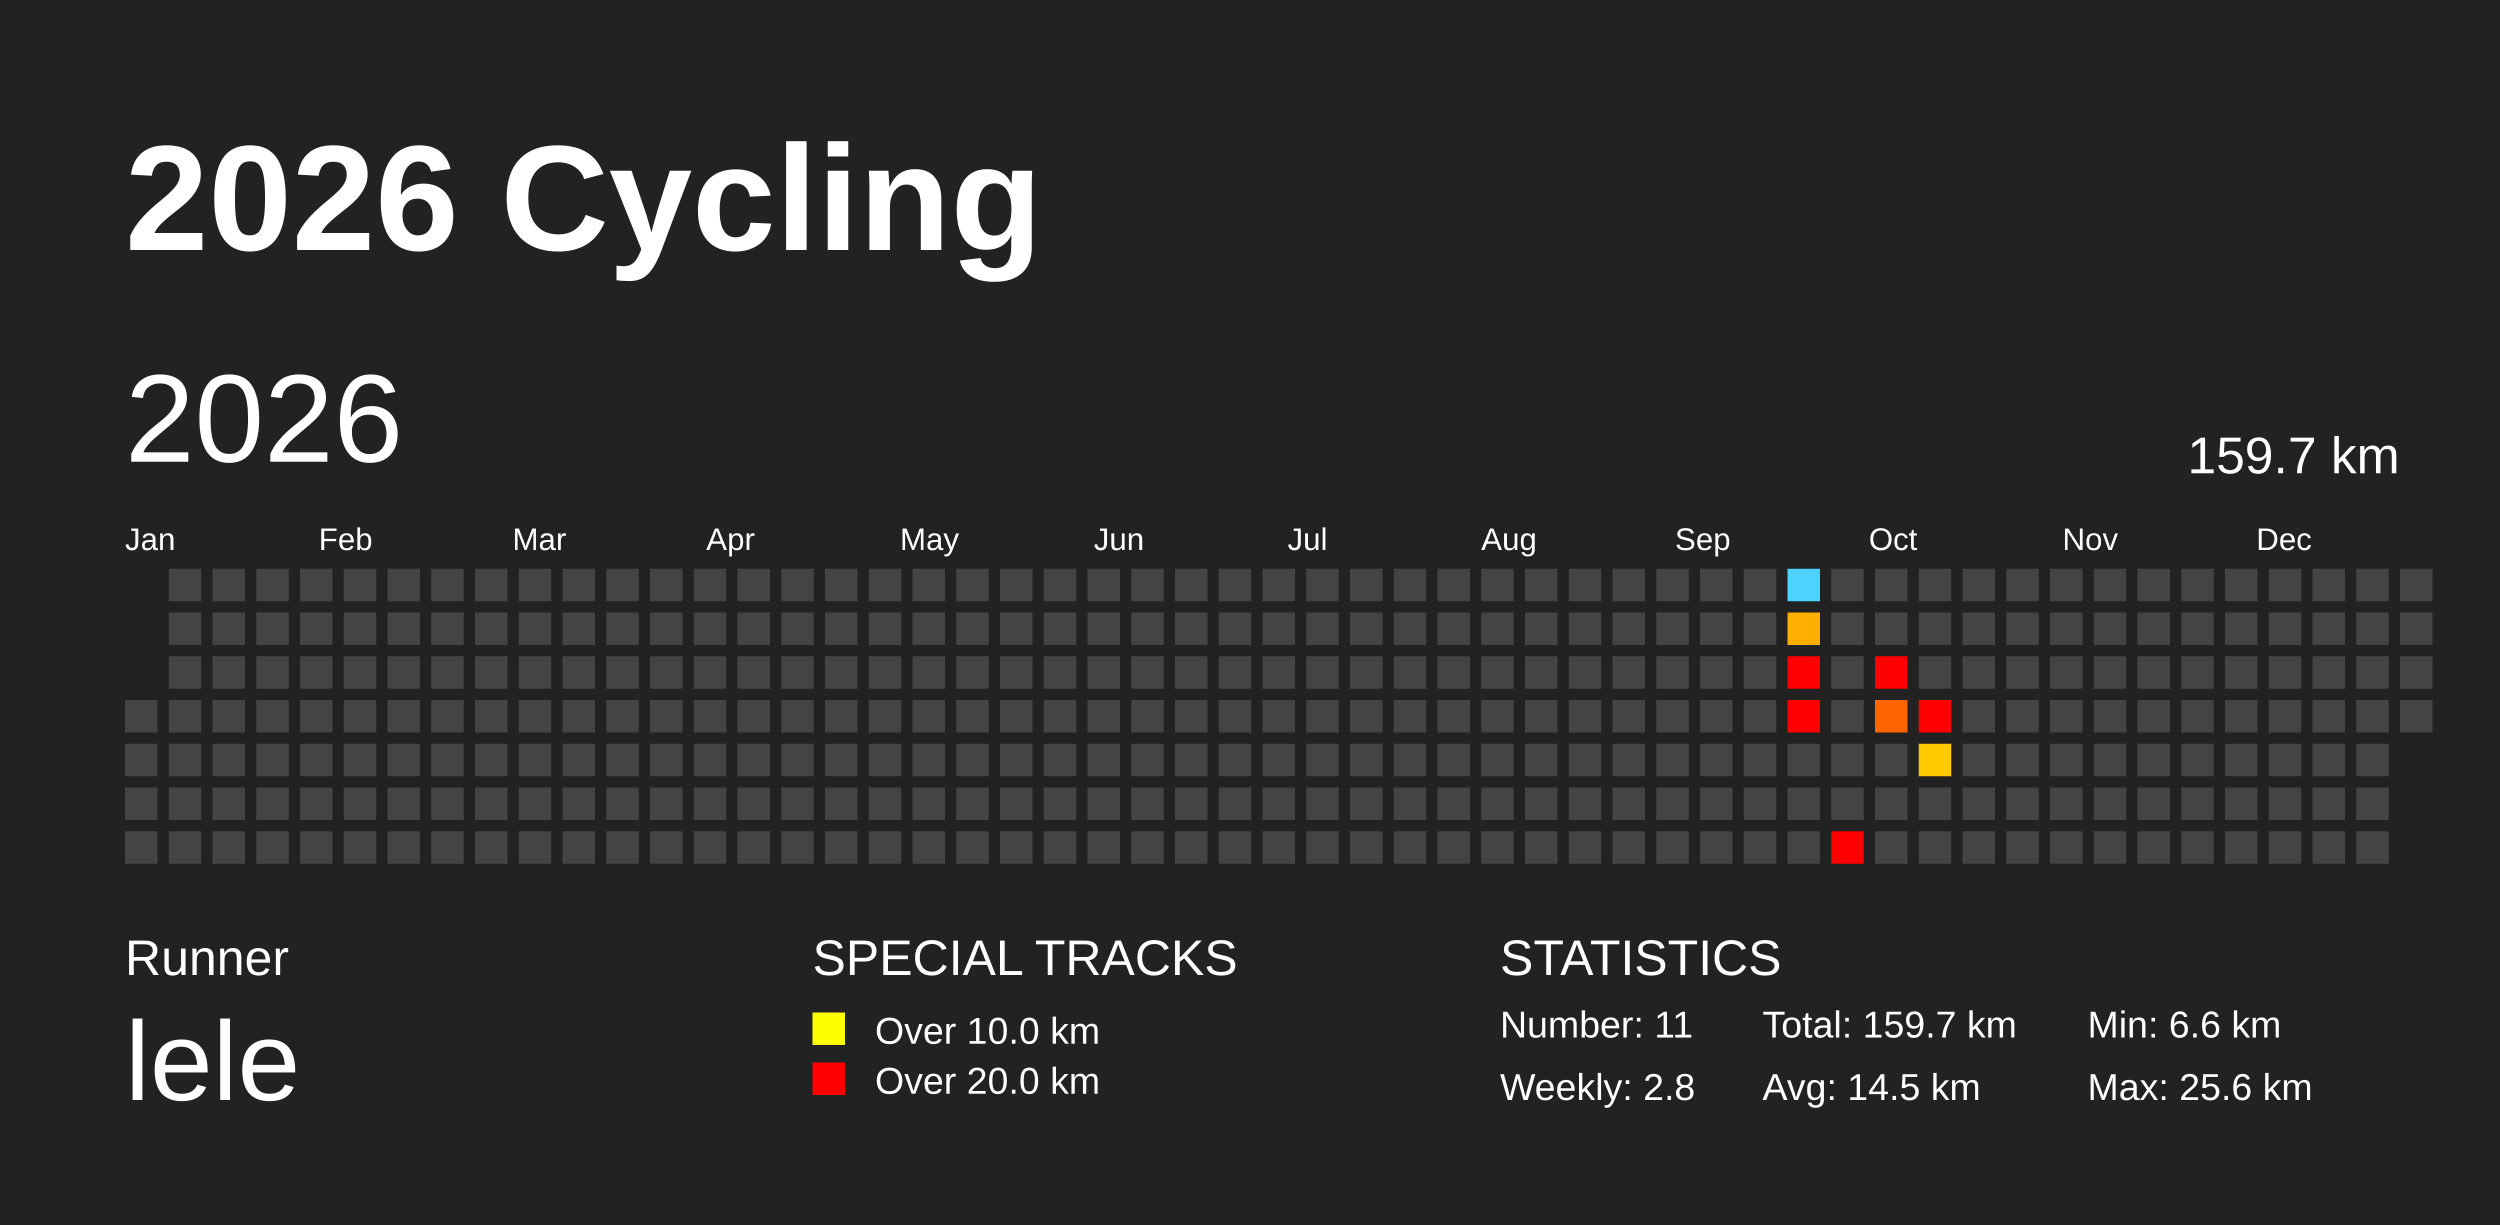
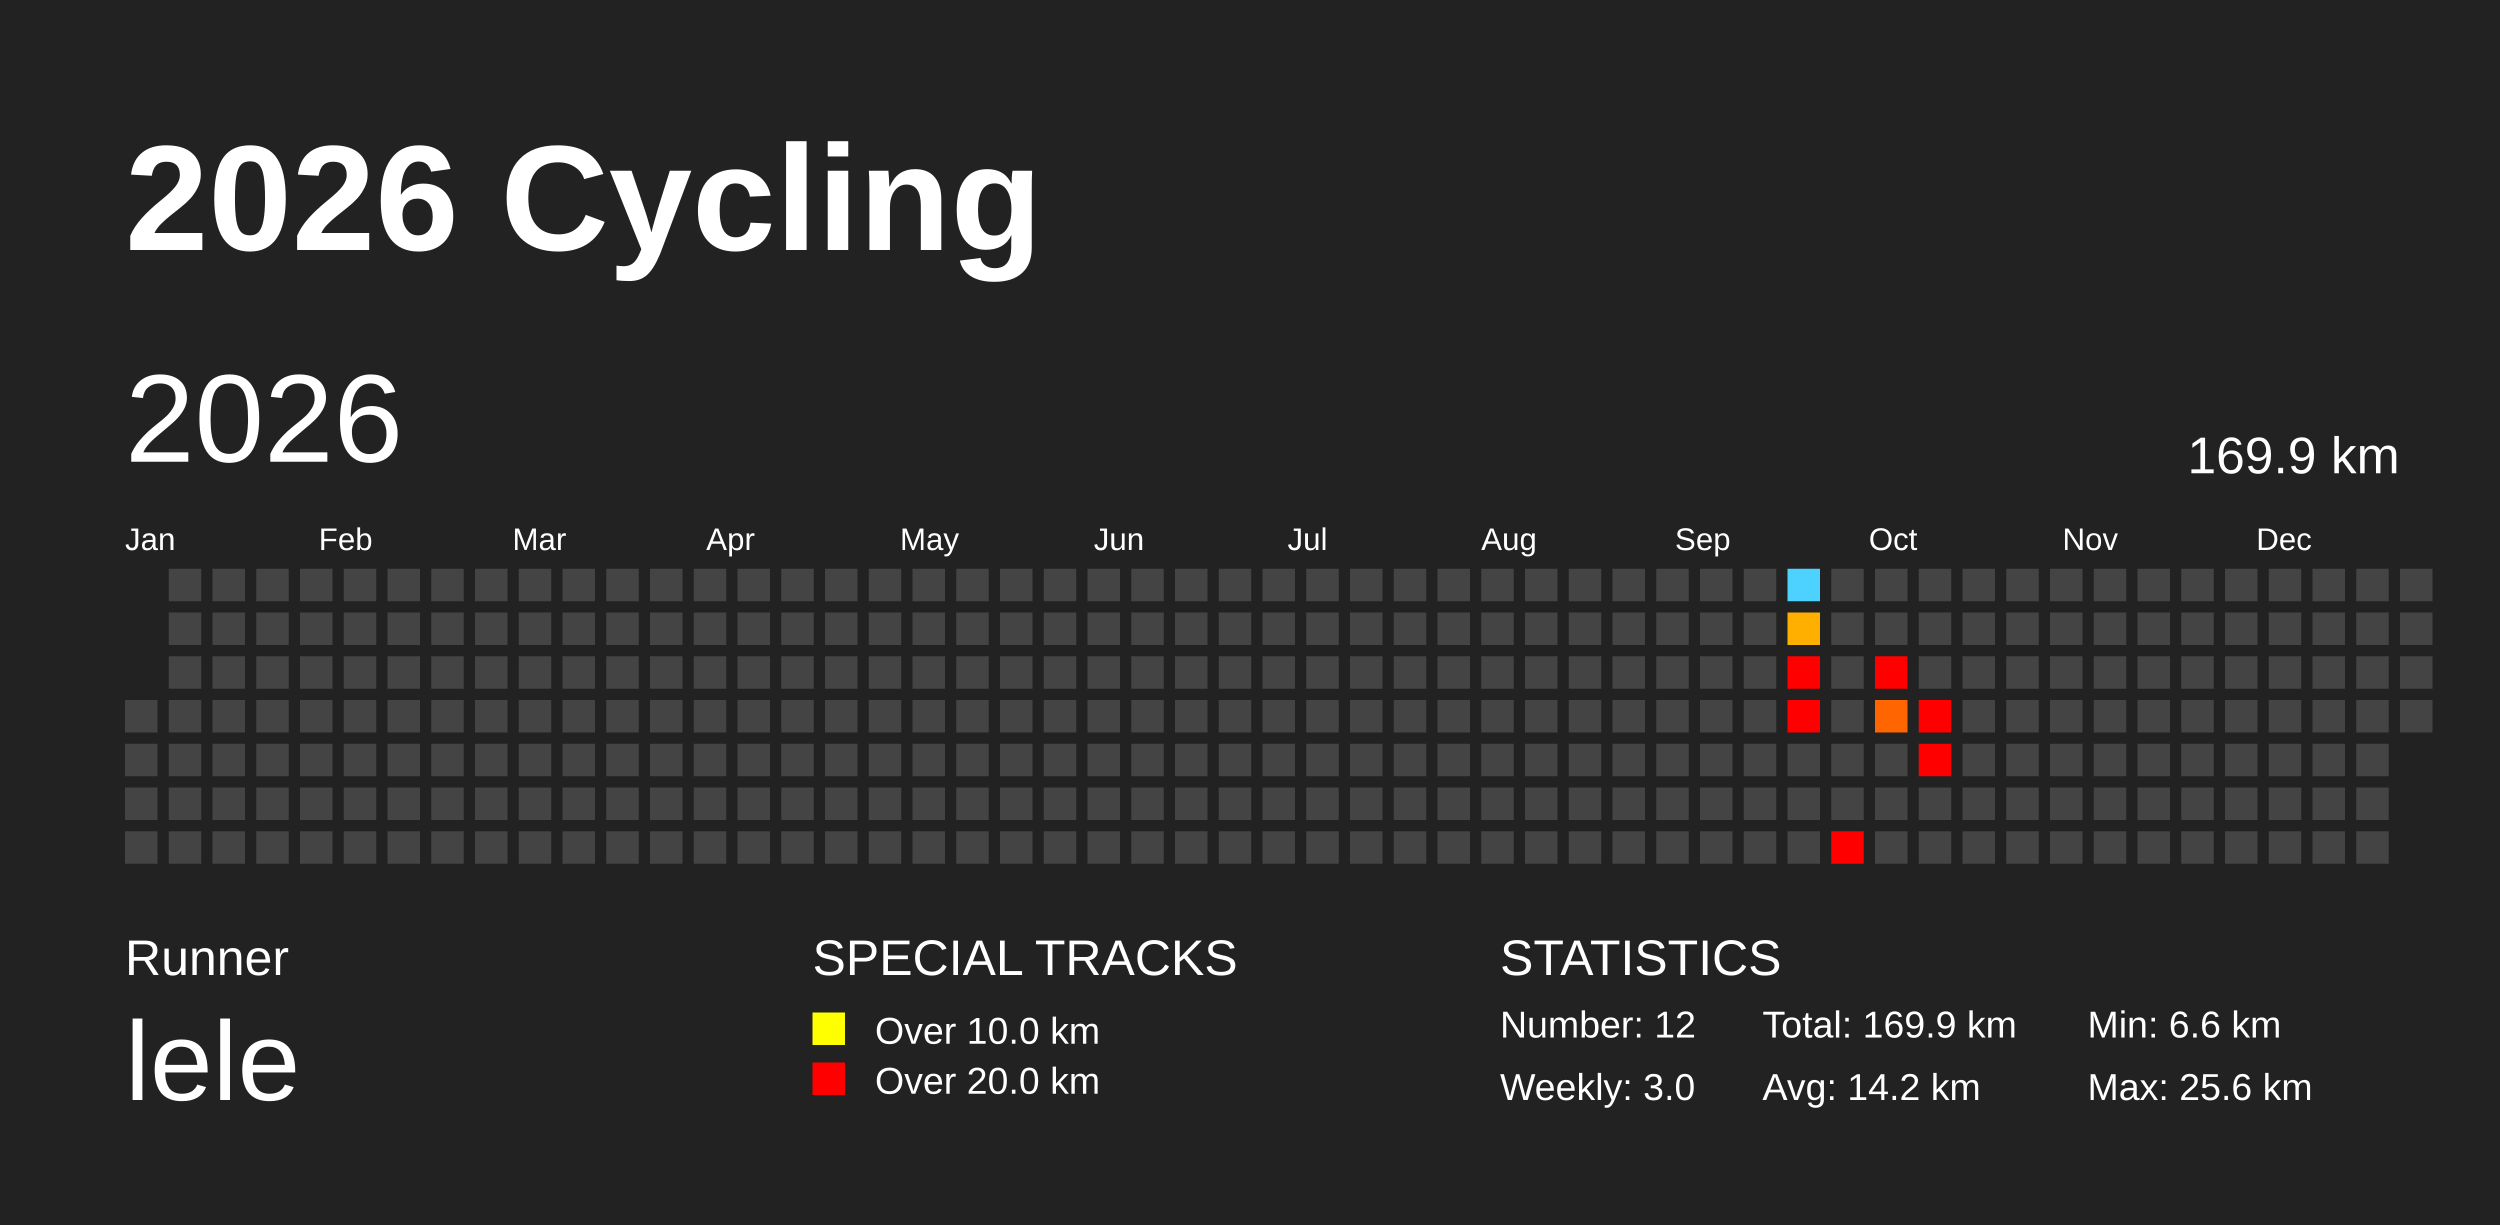
<svg xmlns="http://www.w3.org/2000/svg" baseProfile="full" height="98mm" version="1.1" viewBox="0,0,200,98" width="200mm">
  <defs>
    <pattern height="2" id="indoor-stripe" patternUnits="userSpaceOnUse" width="2">
      <line stroke="white" stroke-opacity="0.45" stroke-width="0.5" x1="0" x2="2" y1="2" y2="0" />
    </pattern>
  </defs>
  <rect fill="#222222" height="98" width="200" x="0" y="0" />
  <text fill="#FFFFFF" style="font-size:12px; font-family:Arial; font-weight:bold;" x="10" y="20">2026 Cycling</text>
  <text fill="#FFFFFF" style="font-size:4px; font-family:Arial" x="10" y="78">Runner</text>
  <text fill="#FFFFFF" style="font-size:9px; font-family:Arial" x="10" y="88">lele</text>
  <text fill="#FFFFFF" style="font-size:4px; font-family:Arial" x="65" y="78">SPECIAL TRACKS</text>
  <rect fill="yellow" height="2.6" width="2.6" x="65" y="81" />
  <text fill="#FFFFFF" style="font-size:3px; font-family:Arial" x="70" y="83.5">Over 10.0 km</text>
  <rect fill="red" height="2.6" width="2.6" x="65" y="85" />
  <text fill="#FFFFFF" style="font-size:3px; font-family:Arial" x="70" y="87.5">Over 20.0 km</text>
  <text fill="#FFFFFF" style="font-size:4px; font-family:Arial" x="120" y="78">STATISTICS</text>
-   <text fill="#FFFFFF" style="font-size:3px; font-family:Arial" x="120" y="83">Number: 11</text>
-   <text fill="#FFFFFF" style="font-size:3px; font-family:Arial" x="120" y="88">Weekly: 2.8</text>
-   <text fill="#FFFFFF" style="font-size:3px; font-family:Arial" x="141" y="83">Total: 159.7 km</text>
-   <text fill="#FFFFFF" style="font-size:3px; font-family:Arial" x="141" y="88">Avg: 14.5 km</text>
+   <text fill="#FFFFFF" style="font-size:3px; font-family:Arial" x="120" y="83">Number: 12</text>
+   <text fill="#FFFFFF" style="font-size:3px; font-family:Arial" x="120" y="88">Weekly: 3.0</text>
+   <text fill="#FFFFFF" style="font-size:3px; font-family:Arial" x="141" y="83">Total: 169.9 km</text>
+   <text fill="#FFFFFF" style="font-size:3px; font-family:Arial" x="141" y="88">Avg: 14.2 km</text>
  <text fill="#FFFFFF" style="font-size:3px; font-family:Arial" x="167" y="83">Min: 6.6 km</text>
  <text fill="#FFFFFF" style="font-size:3px; font-family:Arial" x="167" y="88">Max: 25.6 km</text>
  <text dominant-baseline="hanging" fill="#FFFFFF" style="font-size:10.0px; font-family:Arial;" x="10" y="30">2026</text>
-   <text dominant-baseline="hanging" fill="#FFFFFF" style="font-size:4.125px; font-family:Arial;" x="175" y="35">159.7 km</text>
+   <text dominant-baseline="hanging" fill="#FFFFFF" style="font-size:4.125px; font-family:Arial;" x="175" y="35">169.9 km</text>
  <text fill="#FFFFFF" style="font-size:2.5px; font-family:Arial" x="10.0" y="44">Jan</text>
  <text fill="#FFFFFF" style="font-size:2.5px; font-family:Arial" x="25.5" y="44">Feb</text>
  <text fill="#FFFFFF" style="font-size:2.5px; font-family:Arial" x="41.0" y="44">Mar</text>
  <text fill="#FFFFFF" style="font-size:2.5px; font-family:Arial" x="56.5" y="44">Apr</text>
  <text fill="#FFFFFF" style="font-size:2.5px; font-family:Arial" x="72.0" y="44">May</text>
  <text fill="#FFFFFF" style="font-size:2.5px; font-family:Arial" x="87.5" y="44">Jun</text>
  <text fill="#FFFFFF" style="font-size:2.5px; font-family:Arial" x="103.0" y="44">Jul</text>
  <text fill="#FFFFFF" style="font-size:2.5px; font-family:Arial" x="118.5" y="44">Aug</text>
  <text fill="#FFFFFF" style="font-size:2.5px; font-family:Arial" x="134.0" y="44">Sep</text>
  <text fill="#FFFFFF" style="font-size:2.5px; font-family:Arial" x="149.5" y="44">Oct</text>
  <text fill="#FFFFFF" style="font-size:2.5px; font-family:Arial" x="165.0" y="44">Nov</text>
  <text fill="#FFFFFF" style="font-size:2.5px; font-family:Arial" x="180.5" y="44">Dec</text>
  <rect fill="#444444" height="2.6" width="2.6" x="10.0" y="56.0" />
  <rect fill="#444444" height="2.6" width="2.6" x="10.0" y="59.5" />
  <rect fill="#444444" height="2.6" width="2.6" x="10.0" y="63.0" />
  <rect fill="#444444" height="2.6" width="2.6" x="10.0" y="66.5" />
  <rect fill="#444444" height="2.6" width="2.6" x="13.5" y="45.5" />
  <rect fill="#444444" height="2.6" width="2.6" x="13.5" y="49.0" />
  <rect fill="#444444" height="2.6" width="2.6" x="13.5" y="52.5" />
  <rect fill="#444444" height="2.6" width="2.6" x="13.5" y="56.0" />
  <rect fill="#444444" height="2.6" width="2.6" x="13.5" y="59.5" />
  <rect fill="#444444" height="2.6" width="2.6" x="13.5" y="63.0" />
  <rect fill="#444444" height="2.6" width="2.6" x="13.5" y="66.5" />
  <rect fill="#444444" height="2.6" width="2.6" x="17.0" y="45.5" />
  <rect fill="#444444" height="2.6" width="2.6" x="17.0" y="49.0" />
  <rect fill="#444444" height="2.6" width="2.6" x="17.0" y="52.5" />
  <rect fill="#444444" height="2.6" width="2.6" x="17.0" y="56.0" />
  <rect fill="#444444" height="2.6" width="2.6" x="17.0" y="59.5" />
  <rect fill="#444444" height="2.6" width="2.6" x="17.0" y="63.0" />
  <rect fill="#444444" height="2.6" width="2.6" x="17.0" y="66.5" />
  <rect fill="#444444" height="2.6" width="2.6" x="20.5" y="45.5" />
  <rect fill="#444444" height="2.6" width="2.6" x="20.5" y="49.0" />
  <rect fill="#444444" height="2.6" width="2.6" x="20.5" y="52.5" />
  <rect fill="#444444" height="2.6" width="2.6" x="20.5" y="56.0" />
  <rect fill="#444444" height="2.6" width="2.6" x="20.5" y="59.5" />
  <rect fill="#444444" height="2.6" width="2.6" x="20.5" y="63.0" />
  <rect fill="#444444" height="2.6" width="2.6" x="20.5" y="66.5" />
  <rect fill="#444444" height="2.6" width="2.6" x="24.0" y="45.5" />
  <rect fill="#444444" height="2.6" width="2.6" x="24.0" y="49.0" />
  <rect fill="#444444" height="2.6" width="2.6" x="24.0" y="52.5" />
  <rect fill="#444444" height="2.6" width="2.6" x="24.0" y="56.0" />
  <rect fill="#444444" height="2.6" width="2.6" x="24.0" y="59.5" />
  <rect fill="#444444" height="2.6" width="2.6" x="24.0" y="63.0" />
  <rect fill="#444444" height="2.6" width="2.6" x="24.0" y="66.5" />
  <rect fill="#444444" height="2.6" width="2.6" x="27.5" y="45.5" />
  <rect fill="#444444" height="2.6" width="2.6" x="27.5" y="49.0" />
  <rect fill="#444444" height="2.6" width="2.6" x="27.5" y="52.5" />
  <rect fill="#444444" height="2.6" width="2.6" x="27.5" y="56.0" />
  <rect fill="#444444" height="2.6" width="2.6" x="27.5" y="59.5" />
  <rect fill="#444444" height="2.6" width="2.6" x="27.5" y="63.0" />
  <rect fill="#444444" height="2.6" width="2.6" x="27.5" y="66.5" />
  <rect fill="#444444" height="2.6" width="2.6" x="31.0" y="45.5" />
  <rect fill="#444444" height="2.6" width="2.6" x="31.0" y="49.0" />
  <rect fill="#444444" height="2.6" width="2.6" x="31.0" y="52.5" />
  <rect fill="#444444" height="2.6" width="2.6" x="31.0" y="56.0" />
  <rect fill="#444444" height="2.6" width="2.6" x="31.0" y="59.5" />
  <rect fill="#444444" height="2.6" width="2.6" x="31.0" y="63.0" />
  <rect fill="#444444" height="2.6" width="2.6" x="31.0" y="66.5" />
  <rect fill="#444444" height="2.6" width="2.6" x="34.5" y="45.5" />
  <rect fill="#444444" height="2.6" width="2.6" x="34.5" y="49.0" />
  <rect fill="#444444" height="2.6" width="2.6" x="34.5" y="52.5" />
  <rect fill="#444444" height="2.6" width="2.6" x="34.5" y="56.0" />
  <rect fill="#444444" height="2.6" width="2.6" x="34.5" y="59.5" />
  <rect fill="#444444" height="2.6" width="2.6" x="34.5" y="63.0" />
  <rect fill="#444444" height="2.6" width="2.6" x="34.5" y="66.5" />
  <rect fill="#444444" height="2.6" width="2.6" x="38.0" y="45.5" />
  <rect fill="#444444" height="2.6" width="2.6" x="38.0" y="49.0" />
  <rect fill="#444444" height="2.6" width="2.6" x="38.0" y="52.5" />
  <rect fill="#444444" height="2.6" width="2.6" x="38.0" y="56.0" />
  <rect fill="#444444" height="2.6" width="2.6" x="38.0" y="59.5" />
  <rect fill="#444444" height="2.6" width="2.6" x="38.0" y="63.0" />
  <rect fill="#444444" height="2.6" width="2.6" x="38.0" y="66.5" />
  <rect fill="#444444" height="2.6" width="2.6" x="41.5" y="45.5" />
  <rect fill="#444444" height="2.6" width="2.6" x="41.5" y="49.0" />
  <rect fill="#444444" height="2.6" width="2.6" x="41.5" y="52.5" />
  <rect fill="#444444" height="2.6" width="2.6" x="41.5" y="56.0" />
  <rect fill="#444444" height="2.6" width="2.6" x="41.5" y="59.5" />
  <rect fill="#444444" height="2.6" width="2.6" x="41.5" y="63.0" />
  <rect fill="#444444" height="2.6" width="2.6" x="41.5" y="66.5" />
  <rect fill="#444444" height="2.6" width="2.6" x="45.0" y="45.5" />
  <rect fill="#444444" height="2.6" width="2.6" x="45.0" y="49.0" />
  <rect fill="#444444" height="2.6" width="2.6" x="45.0" y="52.5" />
  <rect fill="#444444" height="2.6" width="2.6" x="45.0" y="56.0" />
  <rect fill="#444444" height="2.6" width="2.6" x="45.0" y="59.5" />
  <rect fill="#444444" height="2.6" width="2.6" x="45.0" y="63.0" />
  <rect fill="#444444" height="2.6" width="2.6" x="45.0" y="66.5" />
  <rect fill="#444444" height="2.6" width="2.6" x="48.5" y="45.5" />
  <rect fill="#444444" height="2.6" width="2.6" x="48.5" y="49.0" />
  <rect fill="#444444" height="2.6" width="2.6" x="48.5" y="52.5" />
  <rect fill="#444444" height="2.6" width="2.6" x="48.5" y="56.0" />
  <rect fill="#444444" height="2.6" width="2.6" x="48.5" y="59.5" />
  <rect fill="#444444" height="2.6" width="2.6" x="48.5" y="63.0" />
  <rect fill="#444444" height="2.6" width="2.6" x="48.5" y="66.5" />
  <rect fill="#444444" height="2.6" width="2.6" x="52.0" y="45.5" />
  <rect fill="#444444" height="2.6" width="2.6" x="52.0" y="49.0" />
  <rect fill="#444444" height="2.6" width="2.6" x="52.0" y="52.5" />
  <rect fill="#444444" height="2.6" width="2.6" x="52.0" y="56.0" />
  <rect fill="#444444" height="2.6" width="2.6" x="52.0" y="59.5" />
  <rect fill="#444444" height="2.6" width="2.6" x="52.0" y="63.0" />
  <rect fill="#444444" height="2.6" width="2.6" x="52.0" y="66.5" />
  <rect fill="#444444" height="2.6" width="2.6" x="55.5" y="45.5" />
  <rect fill="#444444" height="2.6" width="2.6" x="55.5" y="49.0" />
  <rect fill="#444444" height="2.6" width="2.6" x="55.5" y="52.5" />
  <rect fill="#444444" height="2.6" width="2.6" x="55.5" y="56.0" />
  <rect fill="#444444" height="2.6" width="2.6" x="55.5" y="59.5" />
  <rect fill="#444444" height="2.6" width="2.6" x="55.5" y="63.0" />
  <rect fill="#444444" height="2.6" width="2.6" x="55.5" y="66.5" />
  <rect fill="#444444" height="2.6" width="2.6" x="59.0" y="45.5" />
  <rect fill="#444444" height="2.6" width="2.6" x="59.0" y="49.0" />
  <rect fill="#444444" height="2.6" width="2.6" x="59.0" y="52.5" />
  <rect fill="#444444" height="2.6" width="2.6" x="59.0" y="56.0" />
  <rect fill="#444444" height="2.6" width="2.6" x="59.0" y="59.5" />
  <rect fill="#444444" height="2.6" width="2.6" x="59.0" y="63.0" />
  <rect fill="#444444" height="2.6" width="2.6" x="59.0" y="66.5" />
  <rect fill="#444444" height="2.6" width="2.6" x="62.5" y="45.5" />
  <rect fill="#444444" height="2.6" width="2.6" x="62.5" y="49.0" />
  <rect fill="#444444" height="2.6" width="2.6" x="62.5" y="52.5" />
  <rect fill="#444444" height="2.6" width="2.6" x="62.5" y="56.0" />
  <rect fill="#444444" height="2.6" width="2.6" x="62.5" y="59.5" />
  <rect fill="#444444" height="2.6" width="2.6" x="62.5" y="63.0" />
  <rect fill="#444444" height="2.6" width="2.6" x="62.5" y="66.5" />
  <rect fill="#444444" height="2.6" width="2.6" x="66.0" y="45.5" />
  <rect fill="#444444" height="2.6" width="2.6" x="66.0" y="49.0" />
  <rect fill="#444444" height="2.6" width="2.6" x="66.0" y="52.5" />
  <rect fill="#444444" height="2.6" width="2.6" x="66.0" y="56.0" />
  <rect fill="#444444" height="2.6" width="2.6" x="66.0" y="59.5" />
  <rect fill="#444444" height="2.6" width="2.6" x="66.0" y="63.0" />
  <rect fill="#444444" height="2.6" width="2.6" x="66.0" y="66.5" />
  <rect fill="#444444" height="2.6" width="2.6" x="69.5" y="45.5" />
  <rect fill="#444444" height="2.6" width="2.6" x="69.5" y="49.0" />
  <rect fill="#444444" height="2.6" width="2.6" x="69.5" y="52.5" />
  <rect fill="#444444" height="2.6" width="2.6" x="69.5" y="56.0" />
  <rect fill="#444444" height="2.6" width="2.6" x="69.5" y="59.5" />
  <rect fill="#444444" height="2.6" width="2.6" x="69.5" y="63.0" />
  <rect fill="#444444" height="2.6" width="2.6" x="69.5" y="66.5" />
  <rect fill="#444444" height="2.6" width="2.6" x="73.0" y="45.5" />
  <rect fill="#444444" height="2.6" width="2.6" x="73.0" y="49.0" />
  <rect fill="#444444" height="2.6" width="2.6" x="73.0" y="52.5" />
  <rect fill="#444444" height="2.6" width="2.6" x="73.0" y="56.0" />
  <rect fill="#444444" height="2.6" width="2.6" x="73.0" y="59.5" />
  <rect fill="#444444" height="2.6" width="2.6" x="73.0" y="63.0" />
  <rect fill="#444444" height="2.6" width="2.6" x="73.0" y="66.5" />
  <rect fill="#444444" height="2.6" width="2.6" x="76.5" y="45.5" />
  <rect fill="#444444" height="2.6" width="2.6" x="76.5" y="49.0" />
  <rect fill="#444444" height="2.6" width="2.6" x="76.5" y="52.5" />
  <rect fill="#444444" height="2.6" width="2.6" x="76.5" y="56.0" />
  <rect fill="#444444" height="2.6" width="2.6" x="76.5" y="59.5" />
  <rect fill="#444444" height="2.6" width="2.6" x="76.5" y="63.0" />
  <rect fill="#444444" height="2.6" width="2.6" x="76.5" y="66.5" />
  <rect fill="#444444" height="2.6" width="2.6" x="80.0" y="45.5" />
  <rect fill="#444444" height="2.6" width="2.6" x="80.0" y="49.0" />
  <rect fill="#444444" height="2.6" width="2.6" x="80.0" y="52.5" />
  <rect fill="#444444" height="2.6" width="2.6" x="80.0" y="56.0" />
  <rect fill="#444444" height="2.6" width="2.6" x="80.0" y="59.5" />
  <rect fill="#444444" height="2.6" width="2.6" x="80.0" y="63.0" />
  <rect fill="#444444" height="2.6" width="2.6" x="80.0" y="66.5" />
  <rect fill="#444444" height="2.6" width="2.6" x="83.5" y="45.5" />
  <rect fill="#444444" height="2.6" width="2.6" x="83.5" y="49.0" />
  <rect fill="#444444" height="2.6" width="2.6" x="83.5" y="52.5" />
  <rect fill="#444444" height="2.6" width="2.6" x="83.5" y="56.0" />
  <rect fill="#444444" height="2.6" width="2.6" x="83.5" y="59.5" />
  <rect fill="#444444" height="2.6" width="2.6" x="83.5" y="63.0" />
  <rect fill="#444444" height="2.6" width="2.6" x="83.5" y="66.5" />
  <rect fill="#444444" height="2.6" width="2.6" x="87.0" y="45.5" />
  <rect fill="#444444" height="2.6" width="2.6" x="87.0" y="49.0" />
  <rect fill="#444444" height="2.6" width="2.6" x="87.0" y="52.5" />
  <rect fill="#444444" height="2.6" width="2.6" x="87.0" y="56.0" />
  <rect fill="#444444" height="2.6" width="2.6" x="87.0" y="59.5" />
  <rect fill="#444444" height="2.6" width="2.6" x="87.0" y="63.0" />
  <rect fill="#444444" height="2.6" width="2.6" x="87.0" y="66.5" />
  <rect fill="#444444" height="2.6" width="2.6" x="90.5" y="45.5" />
  <rect fill="#444444" height="2.6" width="2.6" x="90.5" y="49.0" />
  <rect fill="#444444" height="2.6" width="2.6" x="90.5" y="52.5" />
  <rect fill="#444444" height="2.6" width="2.6" x="90.5" y="56.0" />
  <rect fill="#444444" height="2.6" width="2.6" x="90.5" y="59.5" />
  <rect fill="#444444" height="2.6" width="2.6" x="90.5" y="63.0" />
  <rect fill="#444444" height="2.6" width="2.6" x="90.5" y="66.5" />
  <rect fill="#444444" height="2.6" width="2.6" x="94.0" y="45.5" />
  <rect fill="#444444" height="2.6" width="2.6" x="94.0" y="49.0" />
  <rect fill="#444444" height="2.6" width="2.6" x="94.0" y="52.5" />
  <rect fill="#444444" height="2.6" width="2.6" x="94.0" y="56.0" />
  <rect fill="#444444" height="2.6" width="2.6" x="94.0" y="59.5" />
  <rect fill="#444444" height="2.6" width="2.6" x="94.0" y="63.0" />
  <rect fill="#444444" height="2.6" width="2.6" x="94.0" y="66.5" />
  <rect fill="#444444" height="2.6" width="2.6" x="97.5" y="45.5" />
  <rect fill="#444444" height="2.6" width="2.6" x="97.5" y="49.0" />
  <rect fill="#444444" height="2.6" width="2.6" x="97.5" y="52.5" />
  <rect fill="#444444" height="2.6" width="2.6" x="97.5" y="56.0" />
  <rect fill="#444444" height="2.6" width="2.6" x="97.5" y="59.5" />
  <rect fill="#444444" height="2.6" width="2.6" x="97.5" y="63.0" />
  <rect fill="#444444" height="2.6" width="2.6" x="97.5" y="66.5" />
  <rect fill="#444444" height="2.6" width="2.6" x="101.0" y="45.5" />
  <rect fill="#444444" height="2.6" width="2.6" x="101.0" y="49.0" />
  <rect fill="#444444" height="2.6" width="2.6" x="101.0" y="52.5" />
  <rect fill="#444444" height="2.6" width="2.6" x="101.0" y="56.0" />
  <rect fill="#444444" height="2.6" width="2.6" x="101.0" y="59.5" />
  <rect fill="#444444" height="2.6" width="2.6" x="101.0" y="63.0" />
  <rect fill="#444444" height="2.6" width="2.6" x="101.0" y="66.5" />
  <rect fill="#444444" height="2.6" width="2.6" x="104.5" y="45.5" />
  <rect fill="#444444" height="2.6" width="2.6" x="104.5" y="49.0" />
  <rect fill="#444444" height="2.6" width="2.6" x="104.5" y="52.5" />
  <rect fill="#444444" height="2.6" width="2.6" x="104.5" y="56.0" />
  <rect fill="#444444" height="2.6" width="2.6" x="104.5" y="59.5" />
  <rect fill="#444444" height="2.6" width="2.6" x="104.5" y="63.0" />
  <rect fill="#444444" height="2.6" width="2.6" x="104.5" y="66.5" />
  <rect fill="#444444" height="2.6" width="2.6" x="108.0" y="45.5" />
  <rect fill="#444444" height="2.6" width="2.6" x="108.0" y="49.0" />
  <rect fill="#444444" height="2.6" width="2.6" x="108.0" y="52.5" />
  <rect fill="#444444" height="2.6" width="2.6" x="108.0" y="56.0" />
  <rect fill="#444444" height="2.6" width="2.6" x="108.0" y="59.5" />
  <rect fill="#444444" height="2.6" width="2.6" x="108.0" y="63.0" />
  <rect fill="#444444" height="2.6" width="2.6" x="108.0" y="66.5" />
  <rect fill="#444444" height="2.6" width="2.6" x="111.5" y="45.5" />
  <rect fill="#444444" height="2.6" width="2.6" x="111.5" y="49.0" />
  <rect fill="#444444" height="2.6" width="2.6" x="111.5" y="52.5" />
  <rect fill="#444444" height="2.6" width="2.6" x="111.5" y="56.0" />
  <rect fill="#444444" height="2.6" width="2.6" x="111.5" y="59.5" />
  <rect fill="#444444" height="2.6" width="2.6" x="111.5" y="63.0" />
  <rect fill="#444444" height="2.6" width="2.6" x="111.5" y="66.5" />
  <rect fill="#444444" height="2.6" width="2.6" x="115.0" y="45.5" />
  <rect fill="#444444" height="2.6" width="2.6" x="115.0" y="49.0" />
  <rect fill="#444444" height="2.6" width="2.6" x="115.0" y="52.5" />
  <rect fill="#444444" height="2.6" width="2.6" x="115.0" y="56.0" />
  <rect fill="#444444" height="2.6" width="2.6" x="115.0" y="59.5" />
  <rect fill="#444444" height="2.6" width="2.6" x="115.0" y="63.0" />
  <rect fill="#444444" height="2.6" width="2.6" x="115.0" y="66.5" />
  <rect fill="#444444" height="2.6" width="2.6" x="118.5" y="45.5" />
  <rect fill="#444444" height="2.6" width="2.6" x="118.5" y="49.0" />
  <rect fill="#444444" height="2.6" width="2.6" x="118.5" y="52.5" />
  <rect fill="#444444" height="2.6" width="2.6" x="118.5" y="56.0" />
  <rect fill="#444444" height="2.6" width="2.6" x="118.5" y="59.5" />
  <rect fill="#444444" height="2.6" width="2.6" x="118.5" y="63.0" />
  <rect fill="#444444" height="2.6" width="2.6" x="118.5" y="66.5" />
  <rect fill="#444444" height="2.6" width="2.6" x="122.0" y="45.5" />
  <rect fill="#444444" height="2.6" width="2.6" x="122.0" y="49.0" />
  <rect fill="#444444" height="2.6" width="2.6" x="122.0" y="52.5" />
  <rect fill="#444444" height="2.6" width="2.6" x="122.0" y="56.0" />
  <rect fill="#444444" height="2.6" width="2.6" x="122.0" y="59.5" />
  <rect fill="#444444" height="2.6" width="2.6" x="122.0" y="63.0" />
  <rect fill="#444444" height="2.6" width="2.6" x="122.0" y="66.5" />
  <rect fill="#444444" height="2.6" width="2.6" x="125.5" y="45.5" />
  <rect fill="#444444" height="2.6" width="2.6" x="125.5" y="49.0" />
  <rect fill="#444444" height="2.6" width="2.6" x="125.5" y="52.5" />
  <rect fill="#444444" height="2.6" width="2.6" x="125.5" y="56.0" />
  <rect fill="#444444" height="2.6" width="2.6" x="125.5" y="59.5" />
  <rect fill="#444444" height="2.6" width="2.6" x="125.5" y="63.0" />
  <rect fill="#444444" height="2.6" width="2.6" x="125.5" y="66.5" />
  <rect fill="#444444" height="2.6" width="2.6" x="129.0" y="45.5" />
  <rect fill="#444444" height="2.6" width="2.6" x="129.0" y="49.0" />
  <rect fill="#444444" height="2.6" width="2.6" x="129.0" y="52.5" />
  <rect fill="#444444" height="2.6" width="2.6" x="129.0" y="56.0" />
  <rect fill="#444444" height="2.6" width="2.6" x="129.0" y="59.5" />
  <rect fill="#444444" height="2.6" width="2.6" x="129.0" y="63.0" />
  <rect fill="#444444" height="2.6" width="2.6" x="129.0" y="66.5" />
  <rect fill="#444444" height="2.6" width="2.6" x="132.5" y="45.5" />
  <rect fill="#444444" height="2.6" width="2.6" x="132.5" y="49.0" />
  <rect fill="#444444" height="2.6" width="2.6" x="132.5" y="52.5" />
  <rect fill="#444444" height="2.6" width="2.6" x="132.5" y="56.0" />
  <rect fill="#444444" height="2.6" width="2.6" x="132.5" y="59.5" />
  <rect fill="#444444" height="2.6" width="2.6" x="132.5" y="63.0" />
  <rect fill="#444444" height="2.6" width="2.6" x="132.5" y="66.5" />
  <rect fill="#444444" height="2.6" width="2.6" x="136.0" y="45.5" />
  <rect fill="#444444" height="2.6" width="2.6" x="136.0" y="49.0" />
  <rect fill="#444444" height="2.6" width="2.6" x="136.0" y="52.5" />
  <rect fill="#444444" height="2.6" width="2.6" x="136.0" y="56.0" />
  <rect fill="#444444" height="2.6" width="2.6" x="136.0" y="59.5" />
  <rect fill="#444444" height="2.6" width="2.6" x="136.0" y="63.0" />
  <rect fill="#444444" height="2.6" width="2.6" x="136.0" y="66.5" />
  <rect fill="#444444" height="2.6" width="2.6" x="139.5" y="45.5" />
  <rect fill="#444444" height="2.6" width="2.6" x="139.5" y="49.0" />
  <rect fill="#444444" height="2.6" width="2.6" x="139.5" y="52.5" />
  <rect fill="#444444" height="2.6" width="2.6" x="139.5" y="56.0" />
  <rect fill="#444444" height="2.6" width="2.6" x="139.5" y="59.5" />
  <rect fill="#444444" height="2.6" width="2.6" x="139.5" y="63.0" />
  <rect fill="#444444" height="2.6" width="2.6" x="139.5" y="66.5" />
  <rect fill="#4dd2ff" height="2.6" width="2.6" x="143.0" y="45.5" />
  <rect fill="#ffaf00" height="2.6" width="2.6" x="143.0" y="49.0" />
  <rect fill="red" height="2.6" width="2.6" x="143.0" y="52.5" />
  <rect fill="red" height="2.6" width="2.6" x="143.0" y="56.0" />
  <rect fill="#444444" height="2.6" width="2.6" x="143.0" y="59.5" />
  <rect fill="#444444" height="2.6" width="2.6" x="143.0" y="63.0" />
  <rect fill="#444444" height="2.6" width="2.6" x="143.0" y="66.5" />
  <rect fill="#444444" height="2.6" width="2.6" x="146.5" y="45.5" />
  <rect fill="#444444" height="2.6" width="2.6" x="146.5" y="49.0" />
  <rect fill="#444444" height="2.6" width="2.6" x="146.5" y="52.5" />
  <rect fill="#444444" height="2.6" width="2.6" x="146.5" y="56.0" />
  <rect fill="#444444" height="2.6" width="2.6" x="146.5" y="59.5" />
  <rect fill="#444444" height="2.6" width="2.6" x="146.5" y="63.0" />
  <rect fill="red" height="2.6" width="2.6" x="146.5" y="66.5" />
  <rect fill="#444444" height="2.6" width="2.6" x="150.0" y="45.5" />
  <rect fill="#444444" height="2.6" width="2.6" x="150.0" y="49.0" />
  <rect fill="red" height="2.6" width="2.6" x="150.0" y="52.5" />
  <rect fill="#ff6500" height="2.6" width="2.6" x="150.0" y="56.0" />
  <rect fill="#444444" height="2.6" width="2.6" x="150.0" y="59.5" />
  <rect fill="#444444" height="2.6" width="2.6" x="150.0" y="63.0" />
  <rect fill="#444444" height="2.6" width="2.6" x="150.0" y="66.5" />
  <rect fill="#444444" height="2.6" width="2.6" x="153.5" y="45.5" />
  <rect fill="#444444" height="2.6" width="2.6" x="153.5" y="49.0" />
  <rect fill="#444444" height="2.6" width="2.6" x="153.5" y="52.5" />
  <rect fill="red" height="2.6" width="2.6" x="153.5" y="56.0" />
-   <rect fill="#ffca00" height="2.6" width="2.6" x="153.5" y="59.5" />
+   <rect fill="red" height="2.6" width="2.6" x="153.5" y="59.5" />
  <rect fill="#444444" height="2.6" width="2.6" x="153.5" y="63.0" />
  <rect fill="#444444" height="2.6" width="2.6" x="153.5" y="66.5" />
  <rect fill="#444444" height="2.6" width="2.6" x="157.0" y="45.5" />
  <rect fill="#444444" height="2.6" width="2.6" x="157.0" y="49.0" />
  <rect fill="#444444" height="2.6" width="2.6" x="157.0" y="52.5" />
  <rect fill="#444444" height="2.6" width="2.6" x="157.0" y="56.0" />
  <rect fill="#444444" height="2.6" width="2.6" x="157.0" y="59.5" />
  <rect fill="#444444" height="2.6" width="2.6" x="157.0" y="63.0" />
  <rect fill="#444444" height="2.6" width="2.6" x="157.0" y="66.5" />
  <rect fill="#444444" height="2.6" width="2.6" x="160.5" y="45.5" />
  <rect fill="#444444" height="2.6" width="2.6" x="160.5" y="49.0" />
  <rect fill="#444444" height="2.6" width="2.6" x="160.5" y="52.5" />
  <rect fill="#444444" height="2.6" width="2.6" x="160.5" y="56.0" />
  <rect fill="#444444" height="2.6" width="2.6" x="160.5" y="59.5" />
  <rect fill="#444444" height="2.6" width="2.6" x="160.5" y="63.0" />
  <rect fill="#444444" height="2.6" width="2.6" x="160.5" y="66.5" />
  <rect fill="#444444" height="2.6" width="2.6" x="164.0" y="45.5" />
  <rect fill="#444444" height="2.6" width="2.6" x="164.0" y="49.0" />
  <rect fill="#444444" height="2.6" width="2.6" x="164.0" y="52.5" />
  <rect fill="#444444" height="2.6" width="2.6" x="164.0" y="56.0" />
  <rect fill="#444444" height="2.6" width="2.6" x="164.0" y="59.5" />
  <rect fill="#444444" height="2.6" width="2.6" x="164.0" y="63.0" />
  <rect fill="#444444" height="2.6" width="2.6" x="164.0" y="66.5" />
  <rect fill="#444444" height="2.6" width="2.6" x="167.5" y="45.5" />
  <rect fill="#444444" height="2.6" width="2.6" x="167.5" y="49.0" />
  <rect fill="#444444" height="2.6" width="2.6" x="167.5" y="52.5" />
  <rect fill="#444444" height="2.6" width="2.6" x="167.5" y="56.0" />
  <rect fill="#444444" height="2.6" width="2.6" x="167.5" y="59.5" />
  <rect fill="#444444" height="2.6" width="2.6" x="167.5" y="63.0" />
  <rect fill="#444444" height="2.6" width="2.6" x="167.5" y="66.5" />
  <rect fill="#444444" height="2.6" width="2.6" x="171.0" y="45.5" />
  <rect fill="#444444" height="2.6" width="2.6" x="171.0" y="49.0" />
  <rect fill="#444444" height="2.6" width="2.6" x="171.0" y="52.5" />
  <rect fill="#444444" height="2.6" width="2.6" x="171.0" y="56.0" />
  <rect fill="#444444" height="2.6" width="2.6" x="171.0" y="59.5" />
  <rect fill="#444444" height="2.6" width="2.6" x="171.0" y="63.0" />
  <rect fill="#444444" height="2.6" width="2.6" x="171.0" y="66.5" />
  <rect fill="#444444" height="2.6" width="2.6" x="174.5" y="45.5" />
  <rect fill="#444444" height="2.6" width="2.6" x="174.5" y="49.0" />
  <rect fill="#444444" height="2.6" width="2.6" x="174.5" y="52.5" />
  <rect fill="#444444" height="2.6" width="2.6" x="174.5" y="56.0" />
  <rect fill="#444444" height="2.6" width="2.6" x="174.5" y="59.5" />
  <rect fill="#444444" height="2.6" width="2.6" x="174.5" y="63.0" />
  <rect fill="#444444" height="2.6" width="2.6" x="174.5" y="66.5" />
  <rect fill="#444444" height="2.6" width="2.6" x="178.0" y="45.5" />
  <rect fill="#444444" height="2.6" width="2.6" x="178.0" y="49.0" />
  <rect fill="#444444" height="2.6" width="2.6" x="178.0" y="52.5" />
  <rect fill="#444444" height="2.6" width="2.6" x="178.0" y="56.0" />
  <rect fill="#444444" height="2.6" width="2.6" x="178.0" y="59.5" />
  <rect fill="#444444" height="2.6" width="2.6" x="178.0" y="63.0" />
  <rect fill="#444444" height="2.6" width="2.6" x="178.0" y="66.5" />
  <rect fill="#444444" height="2.6" width="2.6" x="181.5" y="45.5" />
  <rect fill="#444444" height="2.6" width="2.6" x="181.5" y="49.0" />
  <rect fill="#444444" height="2.6" width="2.6" x="181.5" y="52.5" />
  <rect fill="#444444" height="2.6" width="2.6" x="181.5" y="56.0" />
  <rect fill="#444444" height="2.6" width="2.6" x="181.5" y="59.5" />
  <rect fill="#444444" height="2.6" width="2.6" x="181.5" y="63.0" />
  <rect fill="#444444" height="2.6" width="2.6" x="181.5" y="66.5" />
  <rect fill="#444444" height="2.6" width="2.6" x="185.0" y="45.5" />
  <rect fill="#444444" height="2.6" width="2.6" x="185.0" y="49.0" />
  <rect fill="#444444" height="2.6" width="2.6" x="185.0" y="52.5" />
  <rect fill="#444444" height="2.6" width="2.6" x="185.0" y="56.0" />
  <rect fill="#444444" height="2.6" width="2.6" x="185.0" y="59.5" />
  <rect fill="#444444" height="2.6" width="2.6" x="185.0" y="63.0" />
  <rect fill="#444444" height="2.6" width="2.6" x="185.0" y="66.5" />
  <rect fill="#444444" height="2.6" width="2.6" x="188.5" y="45.5" />
  <rect fill="#444444" height="2.6" width="2.6" x="188.5" y="49.0" />
  <rect fill="#444444" height="2.6" width="2.6" x="188.5" y="52.5" />
  <rect fill="#444444" height="2.6" width="2.6" x="188.5" y="56.0" />
  <rect fill="#444444" height="2.6" width="2.6" x="188.5" y="59.5" />
  <rect fill="#444444" height="2.6" width="2.6" x="188.5" y="63.0" />
  <rect fill="#444444" height="2.6" width="2.6" x="188.5" y="66.5" />
  <rect fill="#444444" height="2.6" width="2.6" x="192.0" y="45.5" />
  <rect fill="#444444" height="2.6" width="2.6" x="192.0" y="49.0" />
  <rect fill="#444444" height="2.6" width="2.6" x="192.0" y="52.5" />
  <rect fill="#444444" height="2.6" width="2.6" x="192.0" y="56.0" />
</svg>
